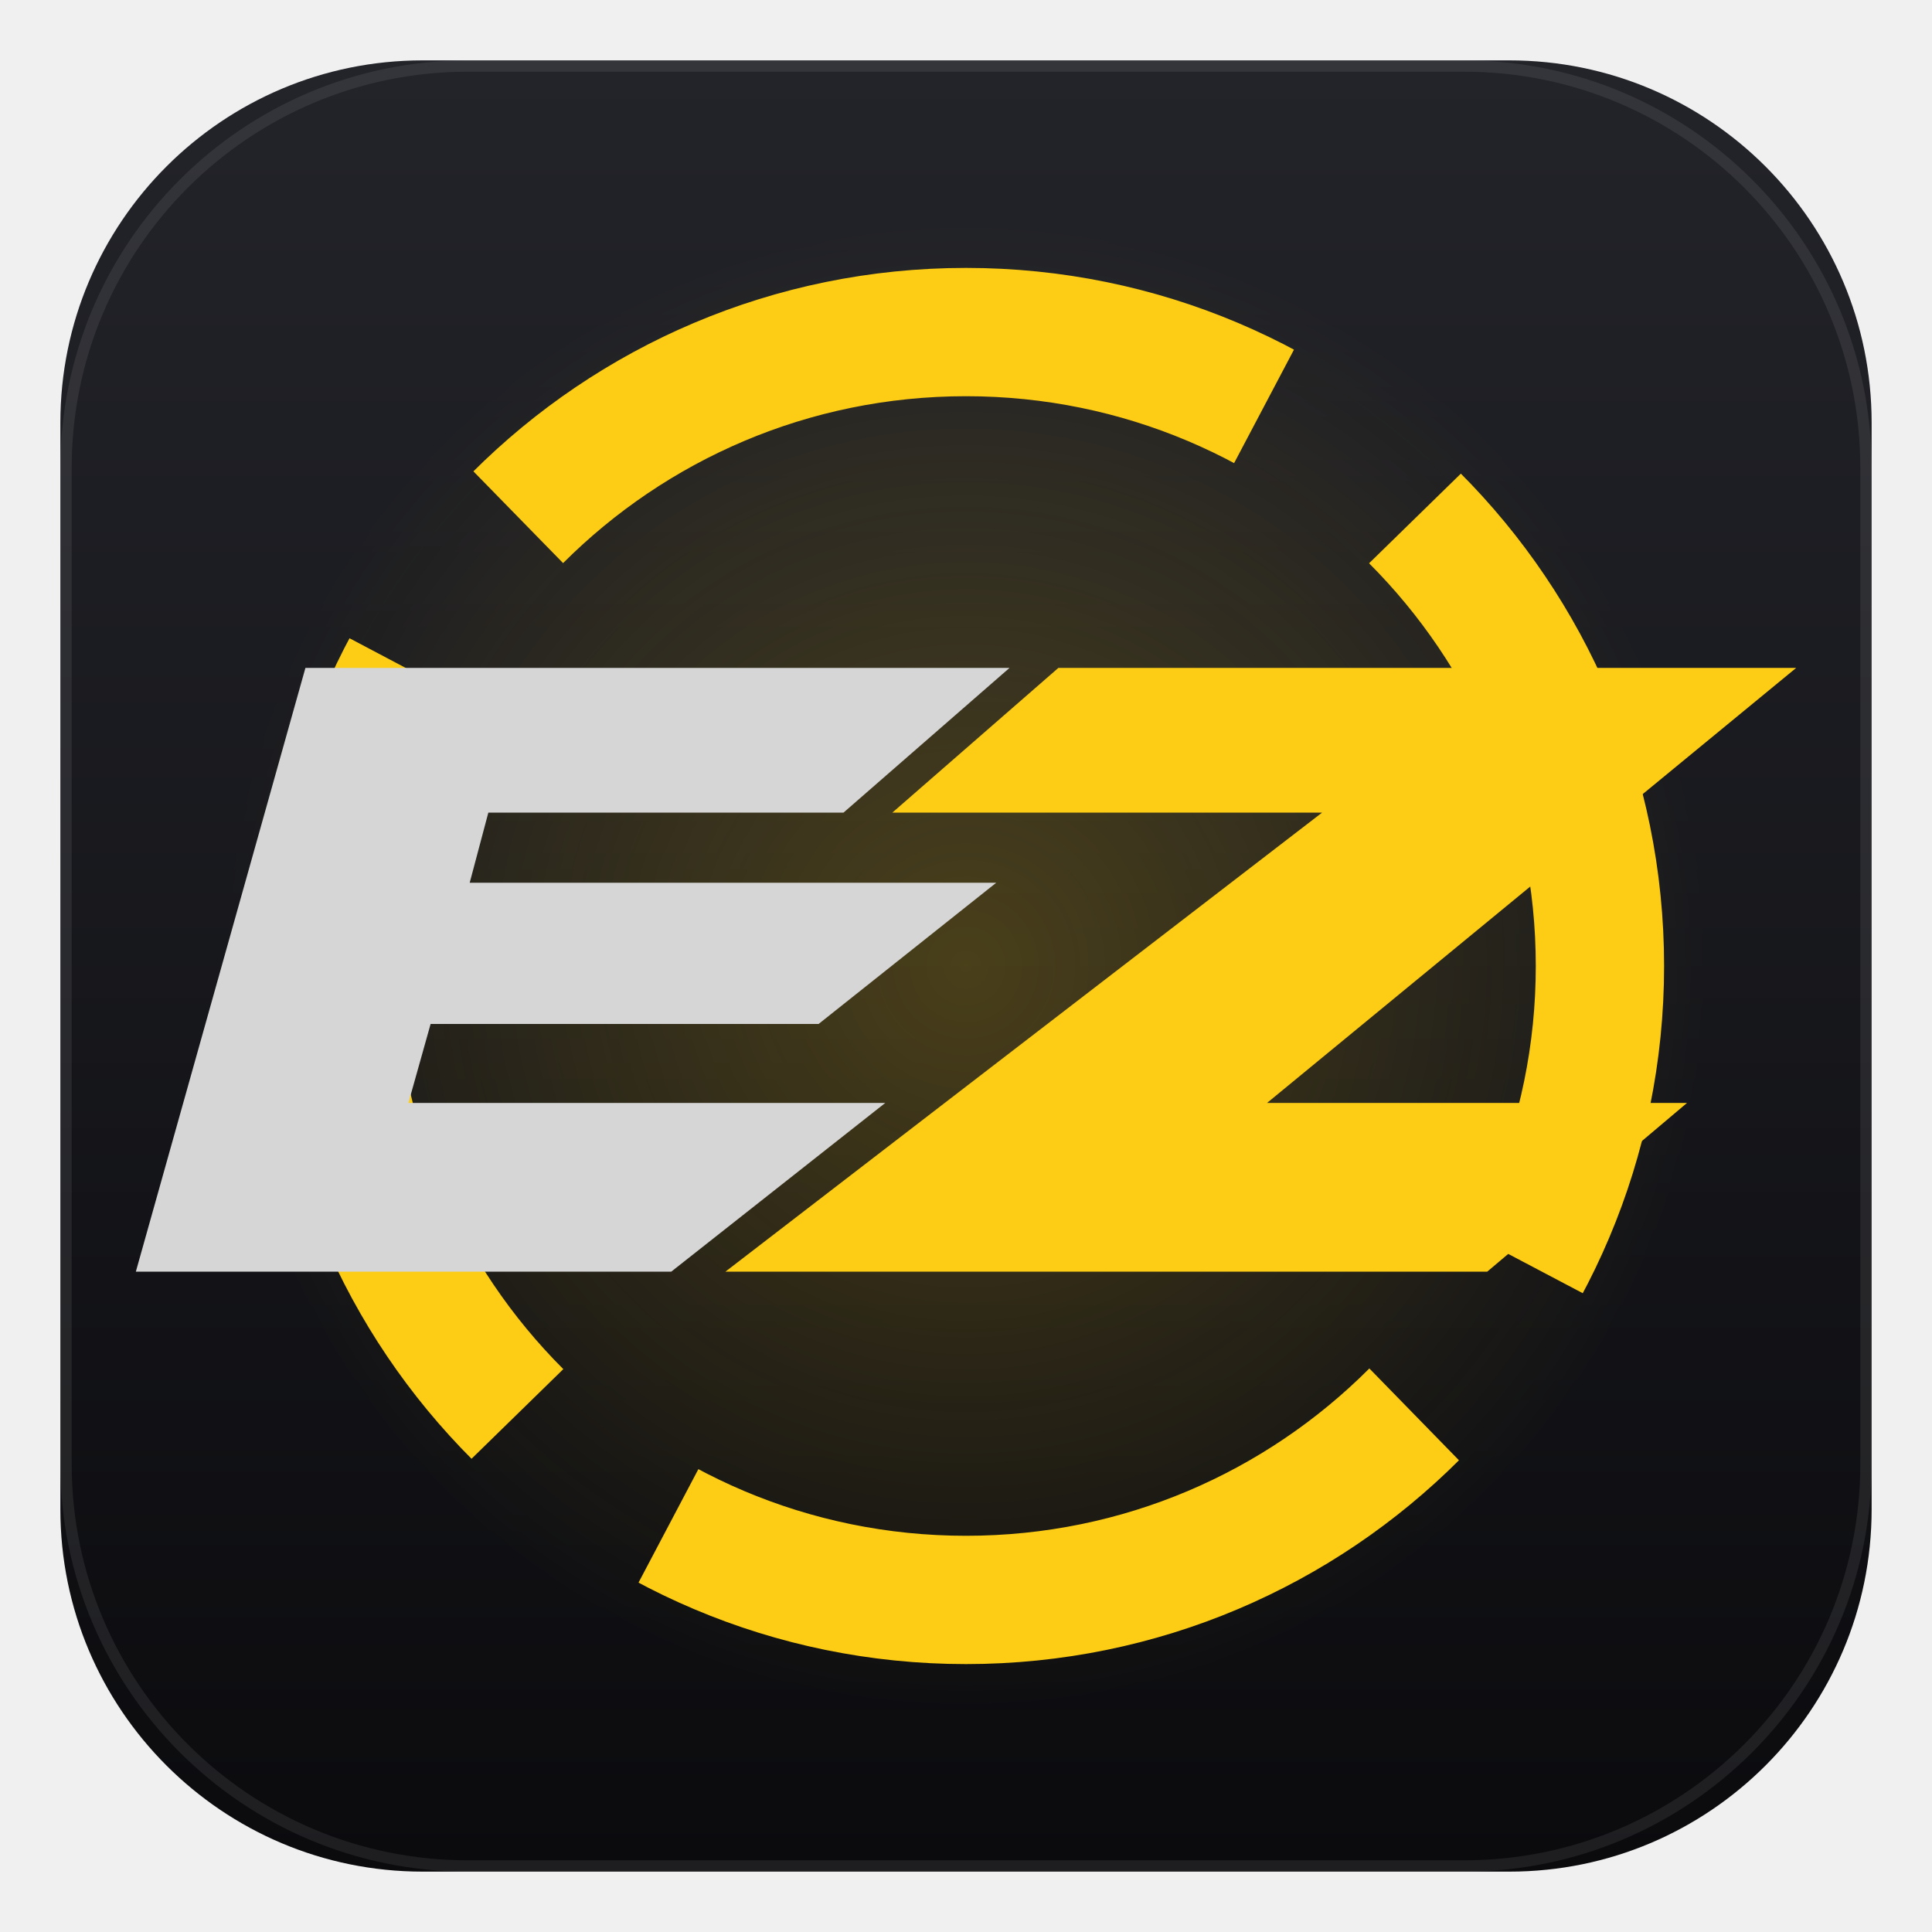
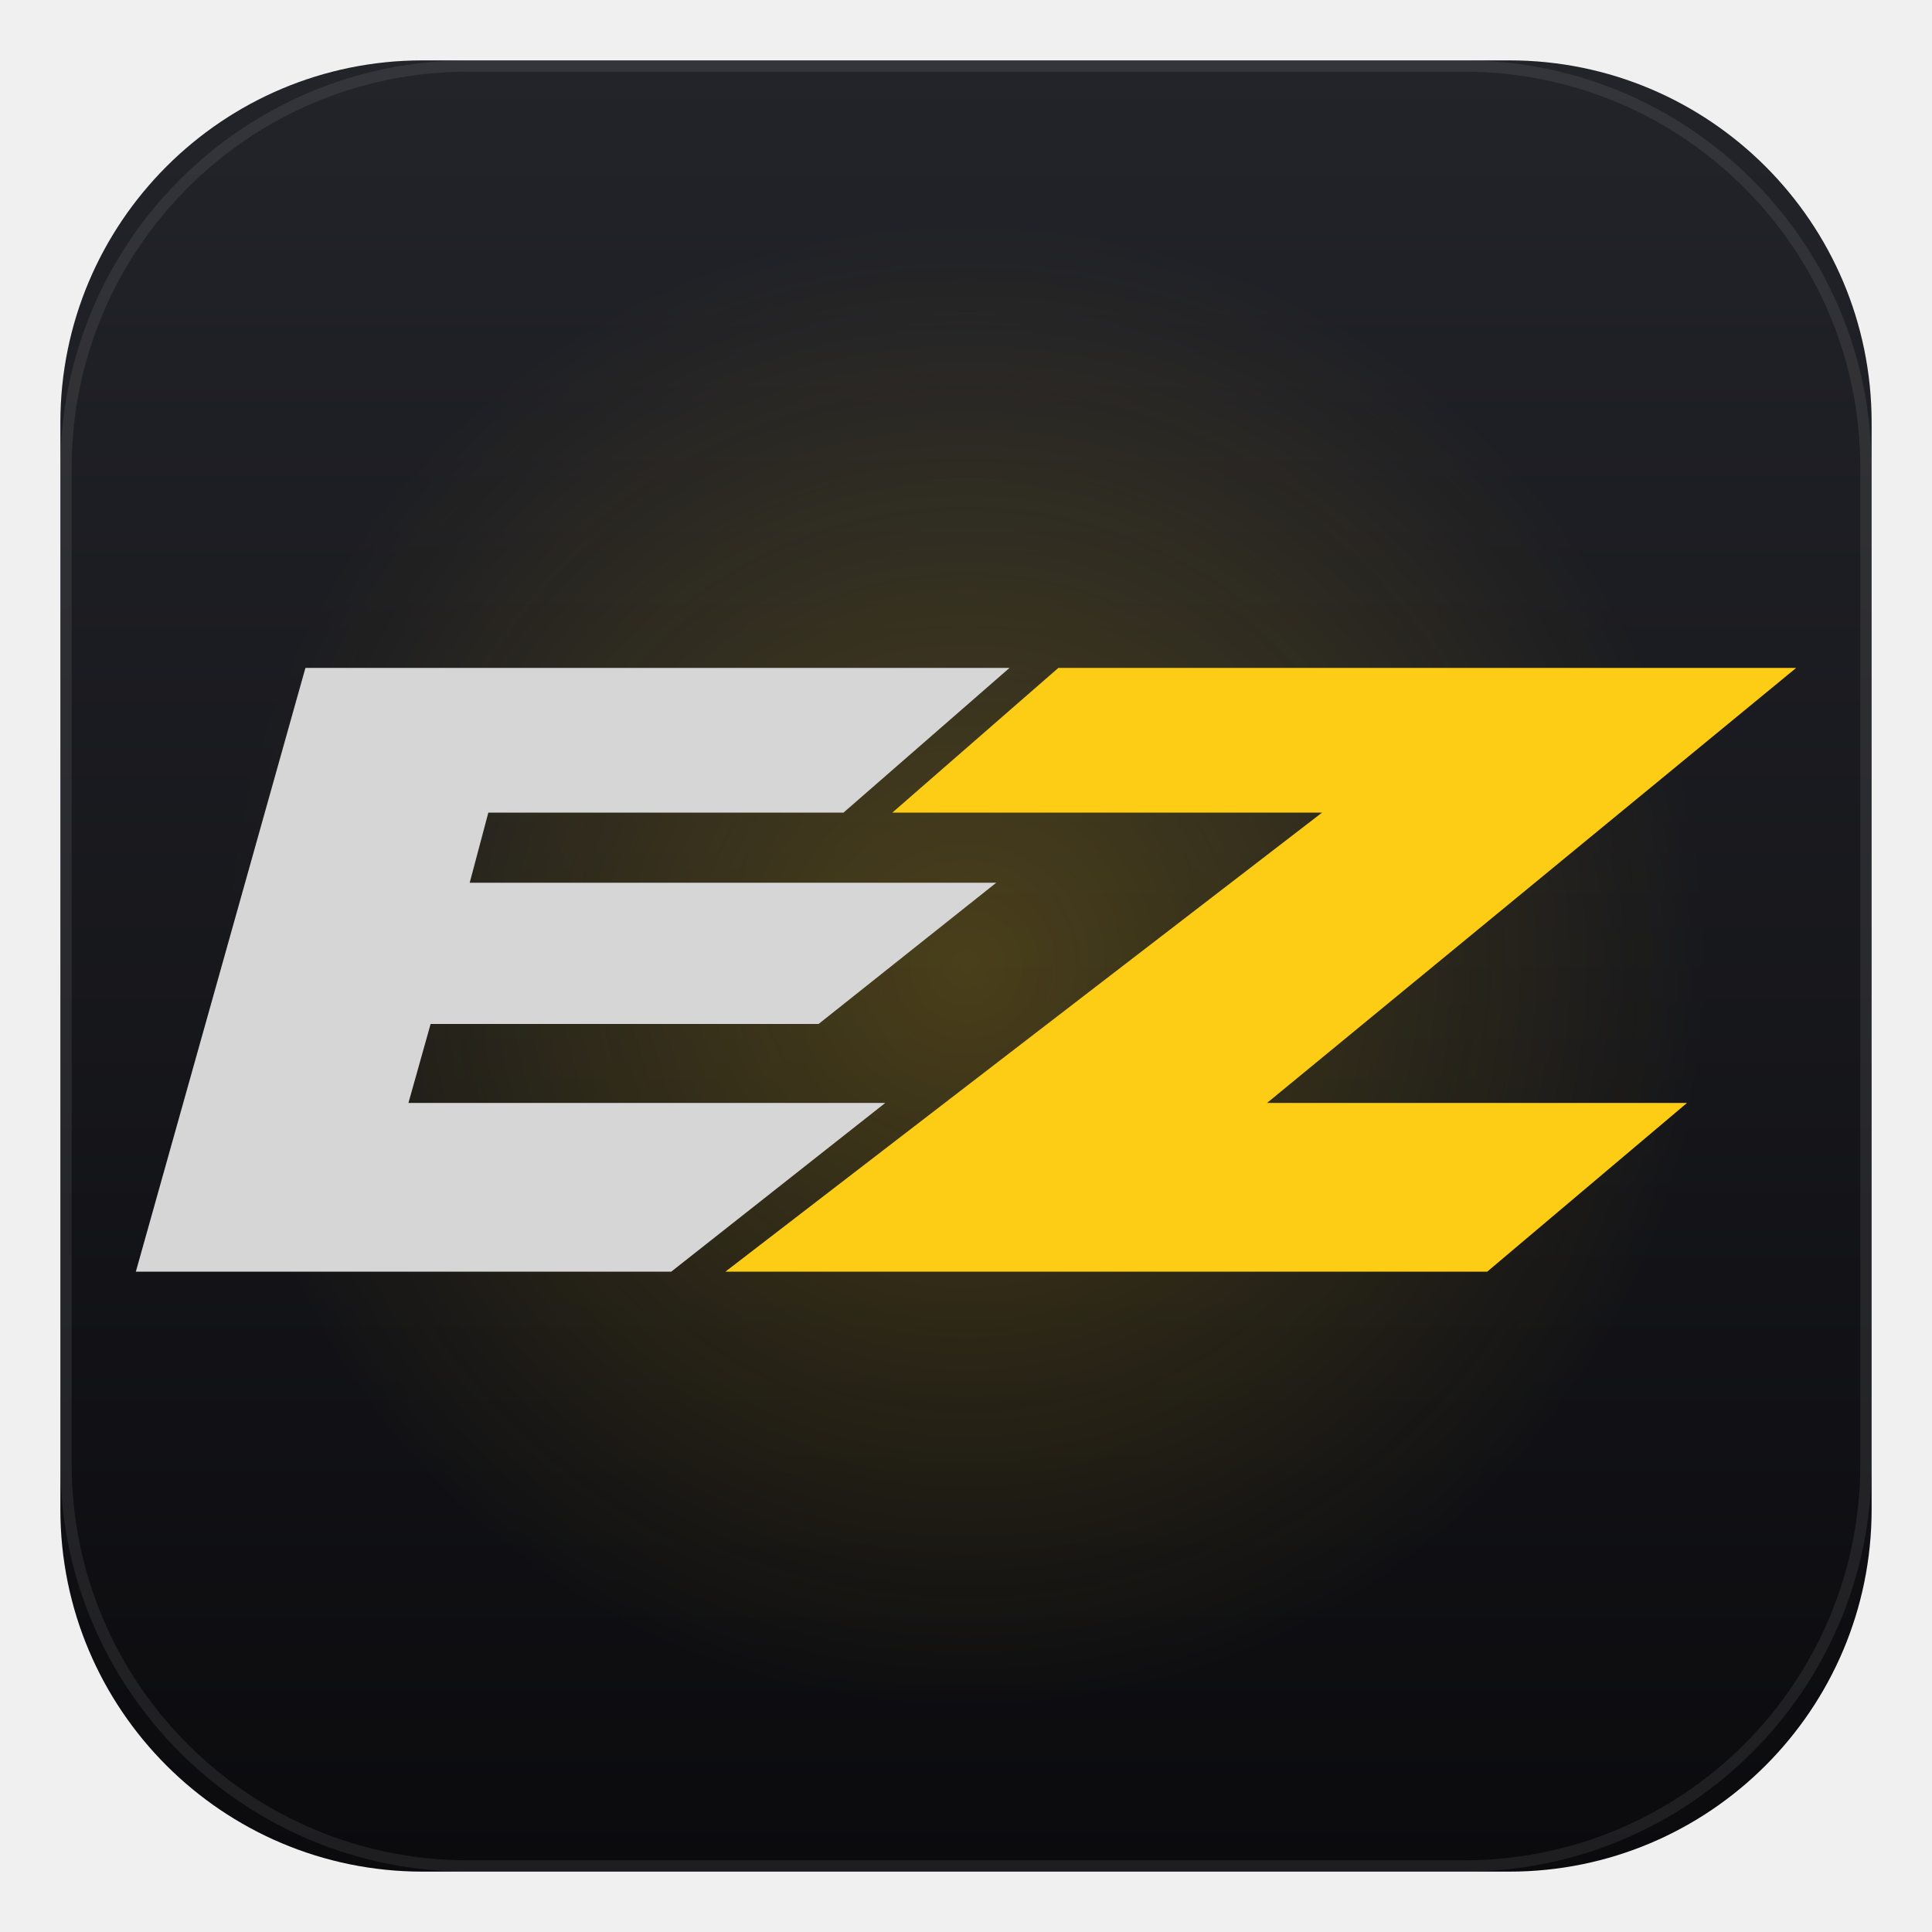
<svg xmlns="http://www.w3.org/2000/svg" width="512" height="512" viewBox="0 0 512 512">
  <defs>
    <linearGradient id="bg" x1="0" y1="0" x2="0" y2="1">
      <stop offset="0" stop-color="#23242a" />
      <stop offset="1" stop-color="#0b0b0e" />
    </linearGradient>
    <radialGradient id="glow" cx=".5" cy=".5" r=".5">
      <stop offset="0" stop-color="#fdcc14" stop-opacity=".22" />
      <stop offset="1" stop-color="#fdcc14" stop-opacity="0" />
    </radialGradient>
  </defs>
  <rect x="16" y="16" width="480" height="480" rx="96" fill="url(#bg)" />
  <rect x="17.5" y="17.5" width="477" height="477" rx="106.5" fill="none" stroke="#ffffff" stroke-opacity=".08" stroke-width="3" />
  <circle cx="256" cy="256" r="200" fill="url(#glow)" />
-   <circle cx="256" cy="256" r="168" fill="none" stroke="#fdcc14" stroke-width="34" stroke-dasharray="214 50" stroke-dashoffset="132" />
-   <g display="none" stroke="#fdcc14" stroke-width="16" stroke-linecap="round">
-     <line x1="256" y1="58" x2="256" y2="112" />
-     <line x1="256" y1="400" x2="256" y2="454" />
-   </g>
  <g transform="translate(36 177) scale(0.2353)">
    <g transform="translate(-16 -191)">
      <polygon fill="#d6d6d6" points="207,191 1000,191 813,354 413,354 392,433 985,433 785,592 348,592 323,681 860,681 619,871 16,871" />
      <polygon fill="#fdcc14" points="1055,191 1886,191 1290,681 1763,681 1538,871 680,871 1352,354 868,354" />
    </g>
  </g>
</svg>
